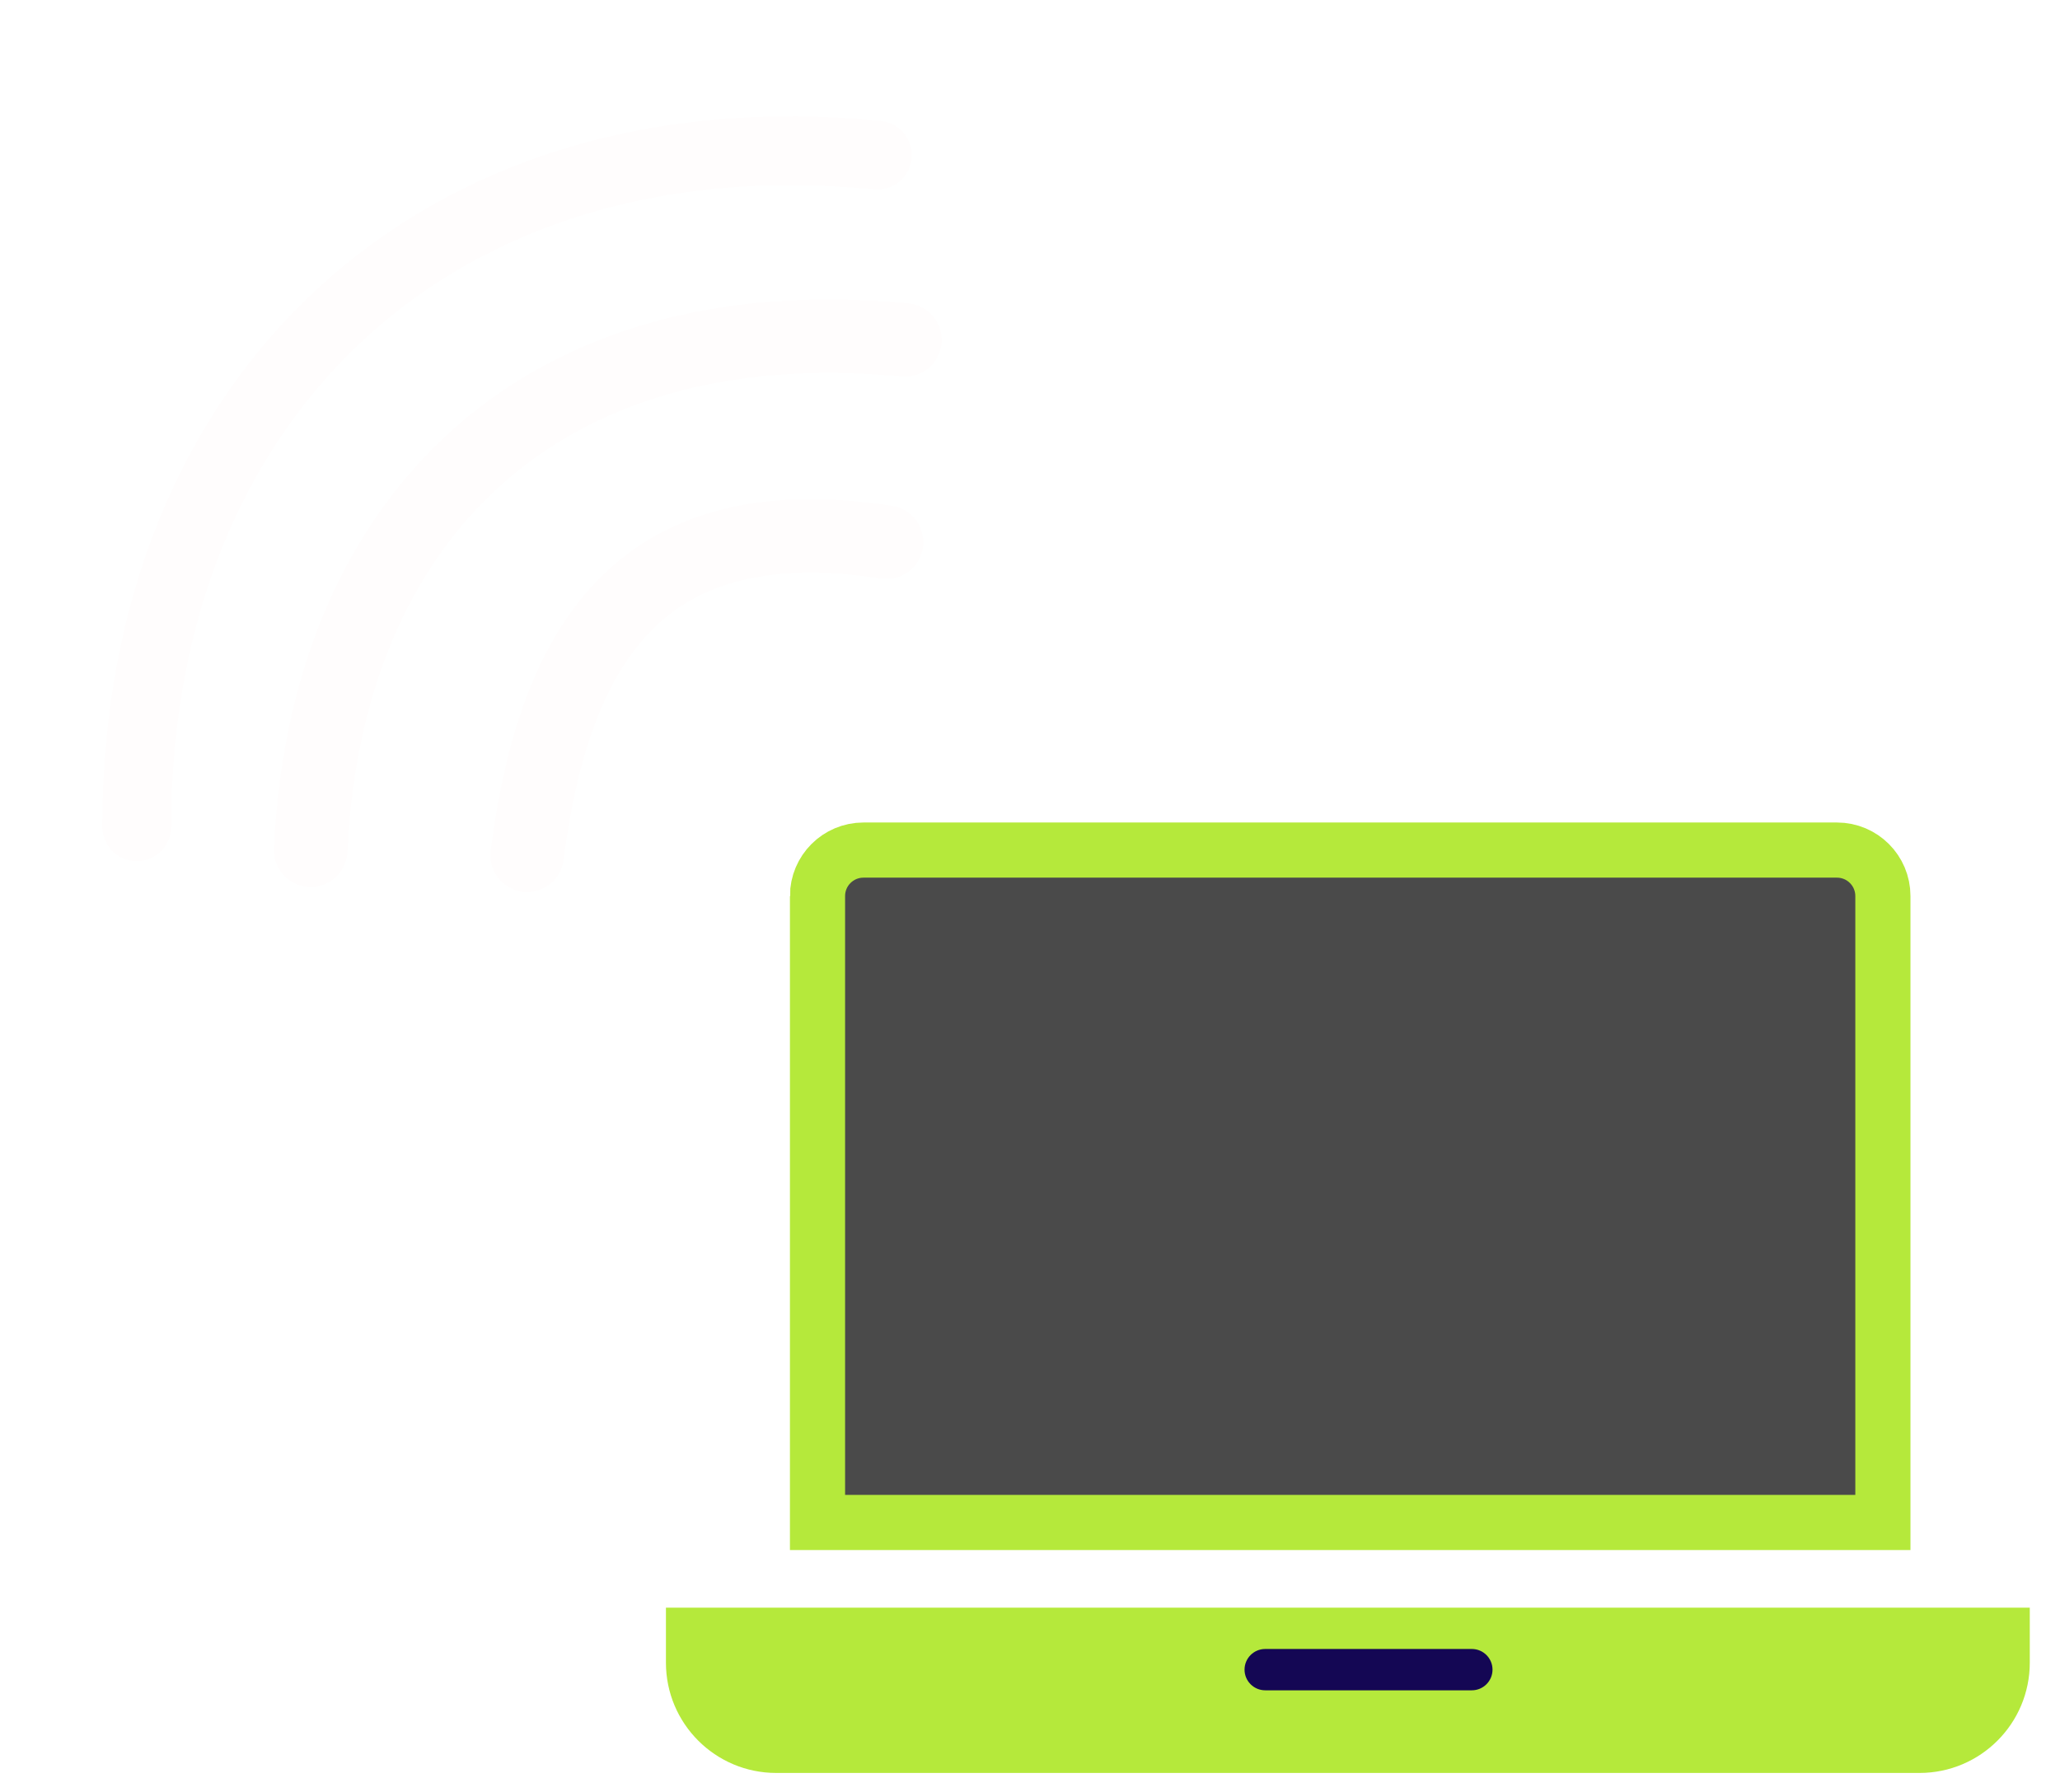
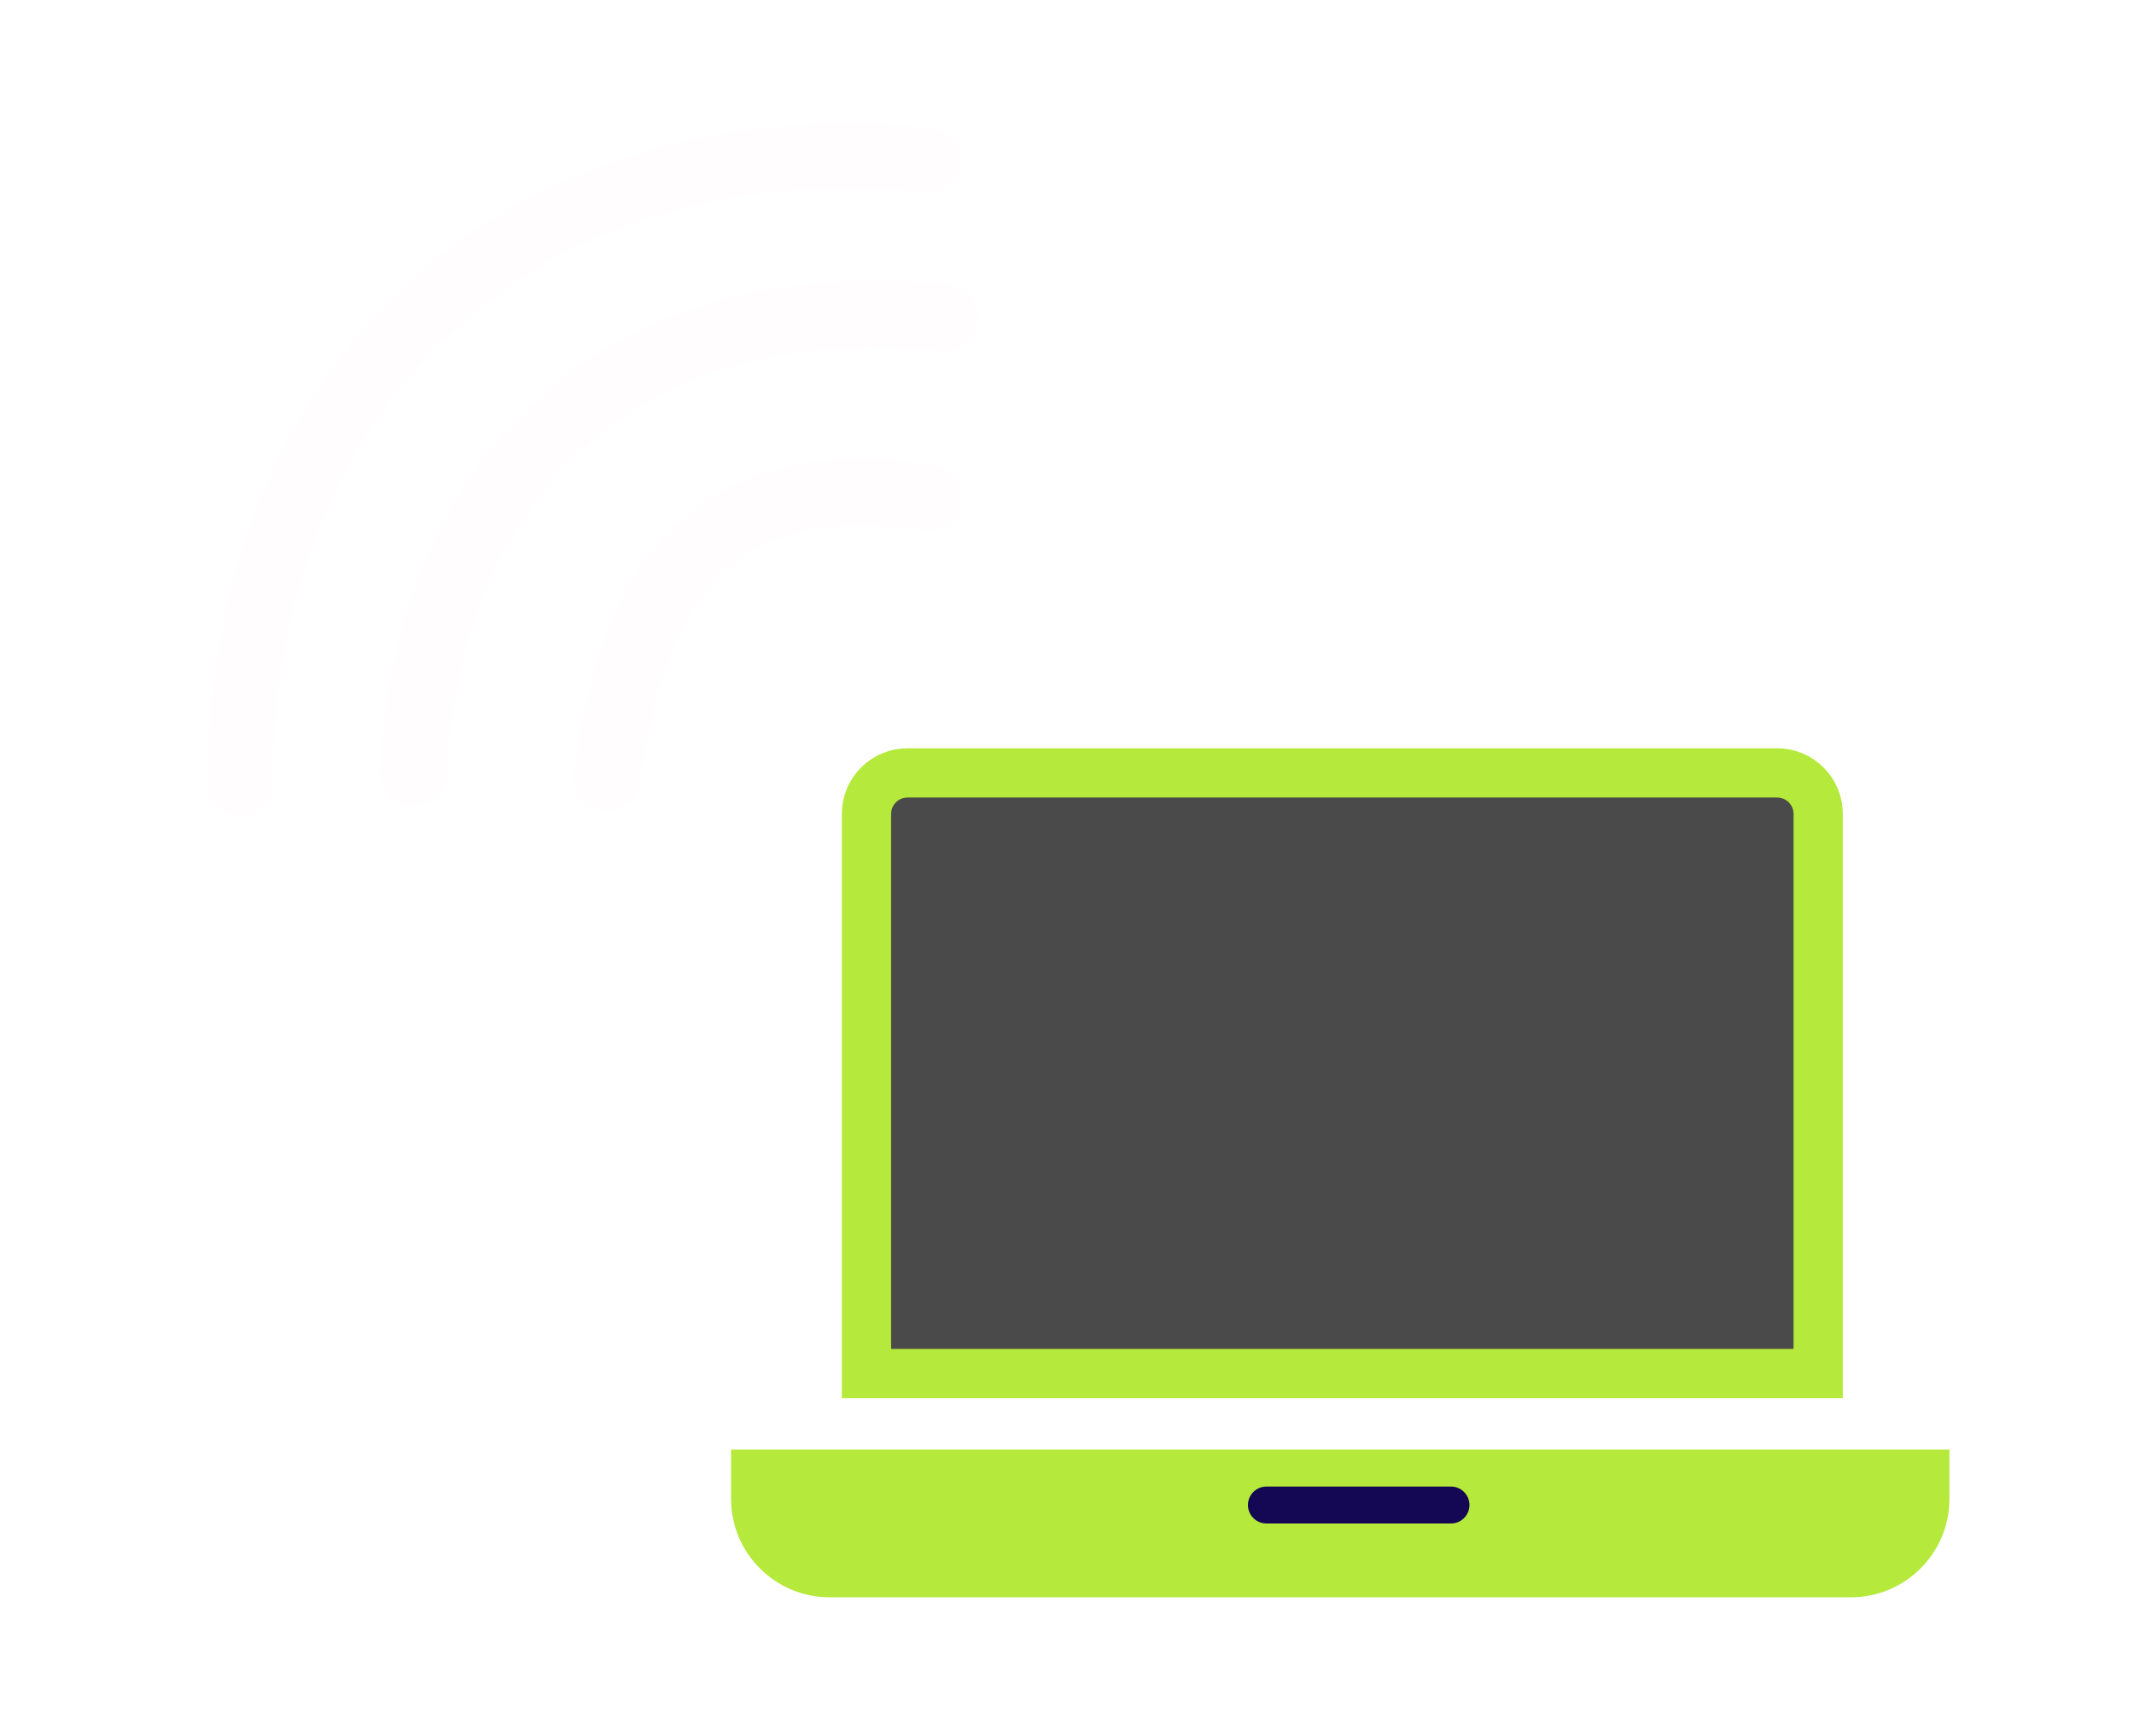
- <svg xmlns="http://www.w3.org/2000/svg" width="100%" height="100%" viewBox="0 0 2730 2375" version="1.1" xml:space="preserve" style="fill-rule:evenodd;clip-rule:evenodd;">
+ <svg xmlns="http://www.w3.org/2000/svg" width="100%" height="100%" viewBox="0 0 2147 1746" version="1.1" xml:space="preserve" style="fill-rule:evenodd;clip-rule:evenodd;">
  <g>
-     <rect x="-662.103" y="-131.589" width="4113.65" height="2673.64" style="fill:none;" />
-     <path d="M1083.4,1187.59c-0,-33.638 27.274,-60.912 60.912,-60.912l1290.06,0c33.643,0 60.912,27.274 60.912,60.912l0,830.263l-1411.88,-0l-0,-830.263Z" style="fill:#4a4a4a;fill-rule:nonzero;stroke:#b5e93b;stroke-width:73.09px;" />
-     <path d="M882.536,2130.77l1807.42,0l0,72.89c0,80.741 -65.454,146.19 -146.189,146.19l-1515.05,-0c-80.74,-0 -146.189,-65.449 -146.189,-146.19l-0,-72.89Z" style="fill:#b5e93b;fill-rule:nonzero;" />
-     <path d="M1977.94,2212.93c0,15.114 -12.271,27.385 -27.385,27.385l-273.853,-0c-15.114,-0 -27.385,-12.271 -27.385,-27.385c0,-15.115 12.271,-27.385 27.385,-27.385l273.853,-0c15.114,-0 27.385,12.27 27.385,27.385Z" style="fill:#140754;" />
-     <path d="M1174.89,718.584c-316.743,-48.73 -438.563,121.82 -476.299,414.91" style="fill:none;fill-rule:nonzero;stroke:#fffdfd;stroke-width:97.46px;stroke-linecap:round;" />
-     <path d="M1199.27,450.568c-490.378,-47.066 -767.878,243.793 -787.541,676.362" style="fill:none;fill-rule:nonzero;stroke:#fffdfd;stroke-width:97.46px;stroke-linecap:round;" />
-     <rect x="-566.745" y="-408.879" width="1776.45" height="1564.11" style="fill:none;" />
+     <rect x="-173.724" y="0" width="2513.21" height="1661.96" style="fill:none;" />
+     <path d="M871.75,819.014c-0,-22.813 18.497,-41.309 41.309,-41.309l874.893,-0c22.816,-0 41.31,18.496 41.31,41.309l-0,563.069l-957.512,0l-0,-563.069Z" style="fill:#4a4a4a;fill-rule:nonzero;stroke:#b5e93b;stroke-width:49.57px;" />
+     <path d="M735.527,1458.66l1225.76,0l0,49.433c0,54.756 -44.389,99.143 -99.142,99.143l-1027.48,-0c-54.756,-0 -99.143,-44.387 -99.143,-99.143l0,-49.433Z" style="fill:#b5e93b;fill-rule:nonzero;" />
+     <path d="M1478.41,1514.38c0,10.25 -8.321,18.572 -18.572,18.572l-185.722,-0c-10.25,-0 -18.572,-8.322 -18.572,-18.572c0,-10.251 8.322,-18.572 18.572,-18.572l185.722,-0c10.251,-0 18.572,8.321 18.572,18.572Z" style="fill:#140754;" />
+     <path d="M933.8,500.944c-214.81,-33.048 -297.425,82.616 -323.017,281.384" style="fill:none;fill-rule:nonzero;stroke:#fffdfd;stroke-width:66.1px;stroke-linecap:round;" />
+     <path d="M950.33,319.18c-332.564,-31.919 -520.76,165.336 -534.096,458.697" style="fill:none;fill-rule:nonzero;stroke:#fffdfd;stroke-width:66.1px;stroke-linecap:round;" />
+     <rect x="-98.444" y="-280.854" width="1065.51" height="1111.84" style="fill:none;" />
    <clipPath id="_clip1">
-       <rect id="Vector-23.svg" x="114.194" y="151.016" width="1095.51" height="1004.22" />
+       <rect id="Vector-23.svg" x="194.391" y="122.696" width="772.674" height="708.285" />
    </clipPath>
    <g clip-path="url(#_clip1)">
-       <path d="M1162.62,205.633c-584.113,-57.686 -981.392,319.521 -981.398,890.101" style="fill:none;fill-rule:nonzero;stroke:#fffdfd;stroke-width:91.29px;stroke-linecap:round;" />
+       <path d="M933.859,161.218c-411.98,-40.686 -692.185,225.362 -692.189,627.797" style="fill:none;fill-rule:nonzero;stroke:#fffdfd;stroke-width:64.39px;stroke-linecap:round;" />
    </g>
  </g>
</svg>
